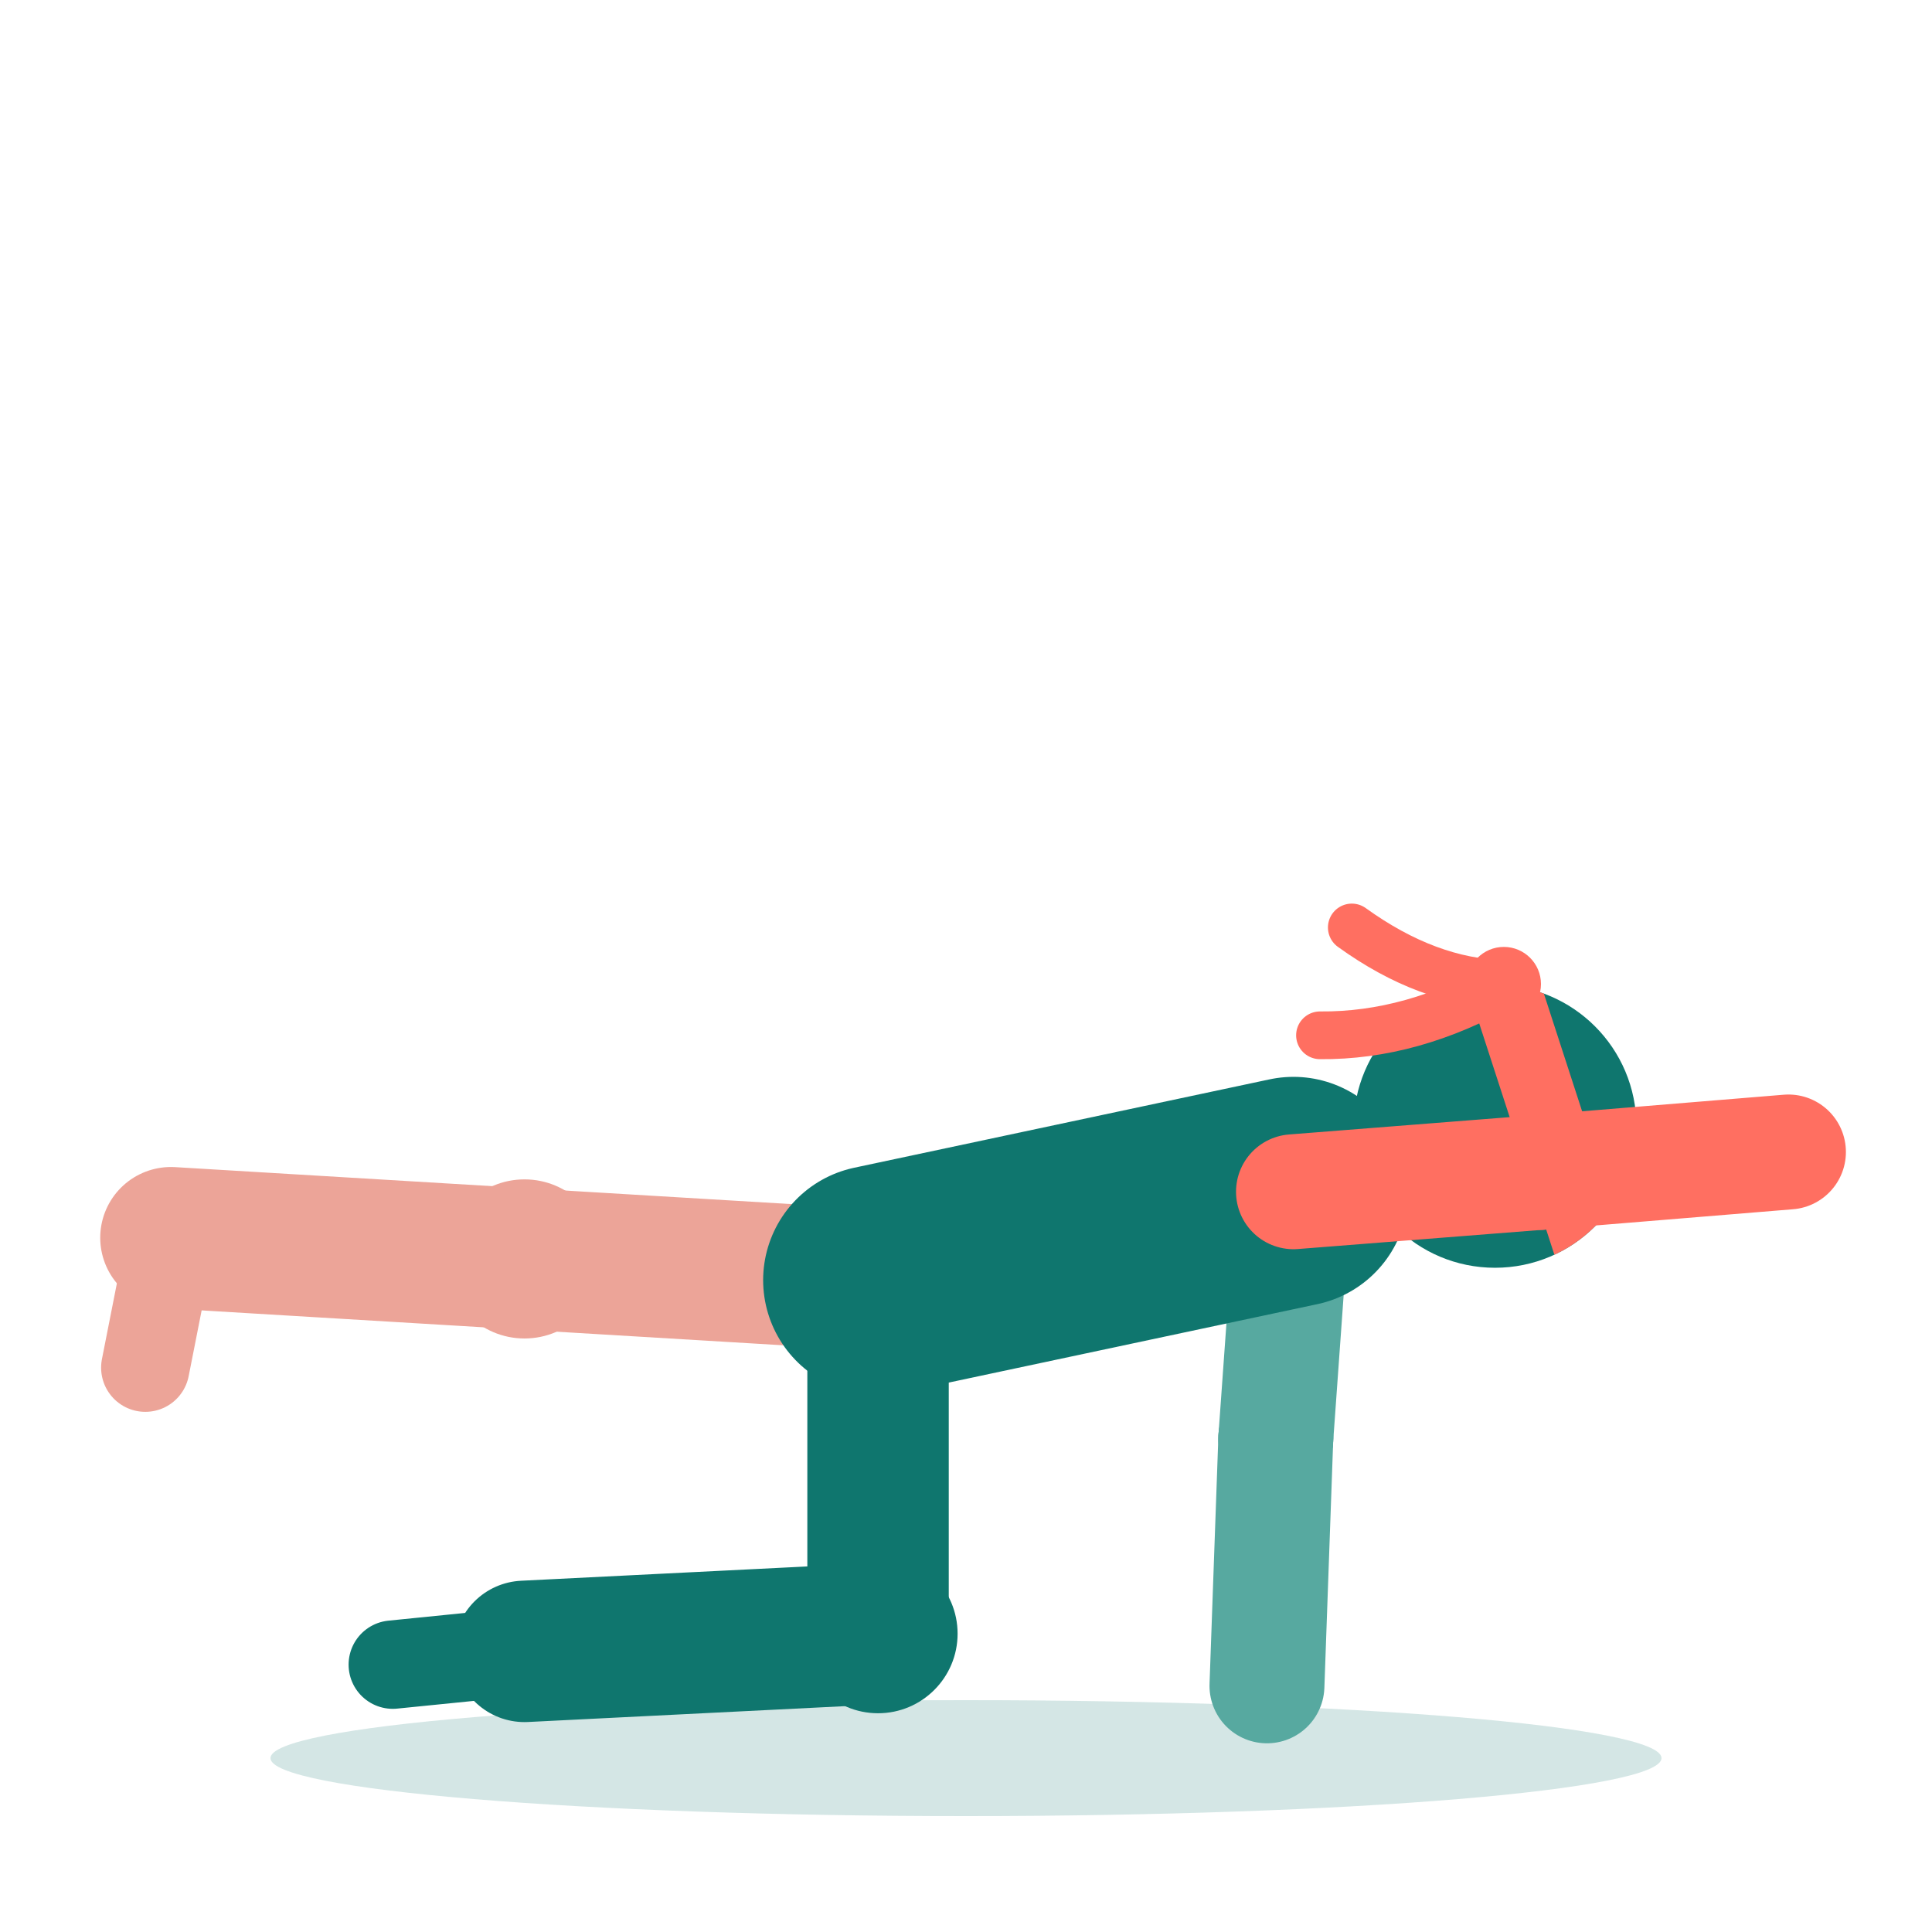
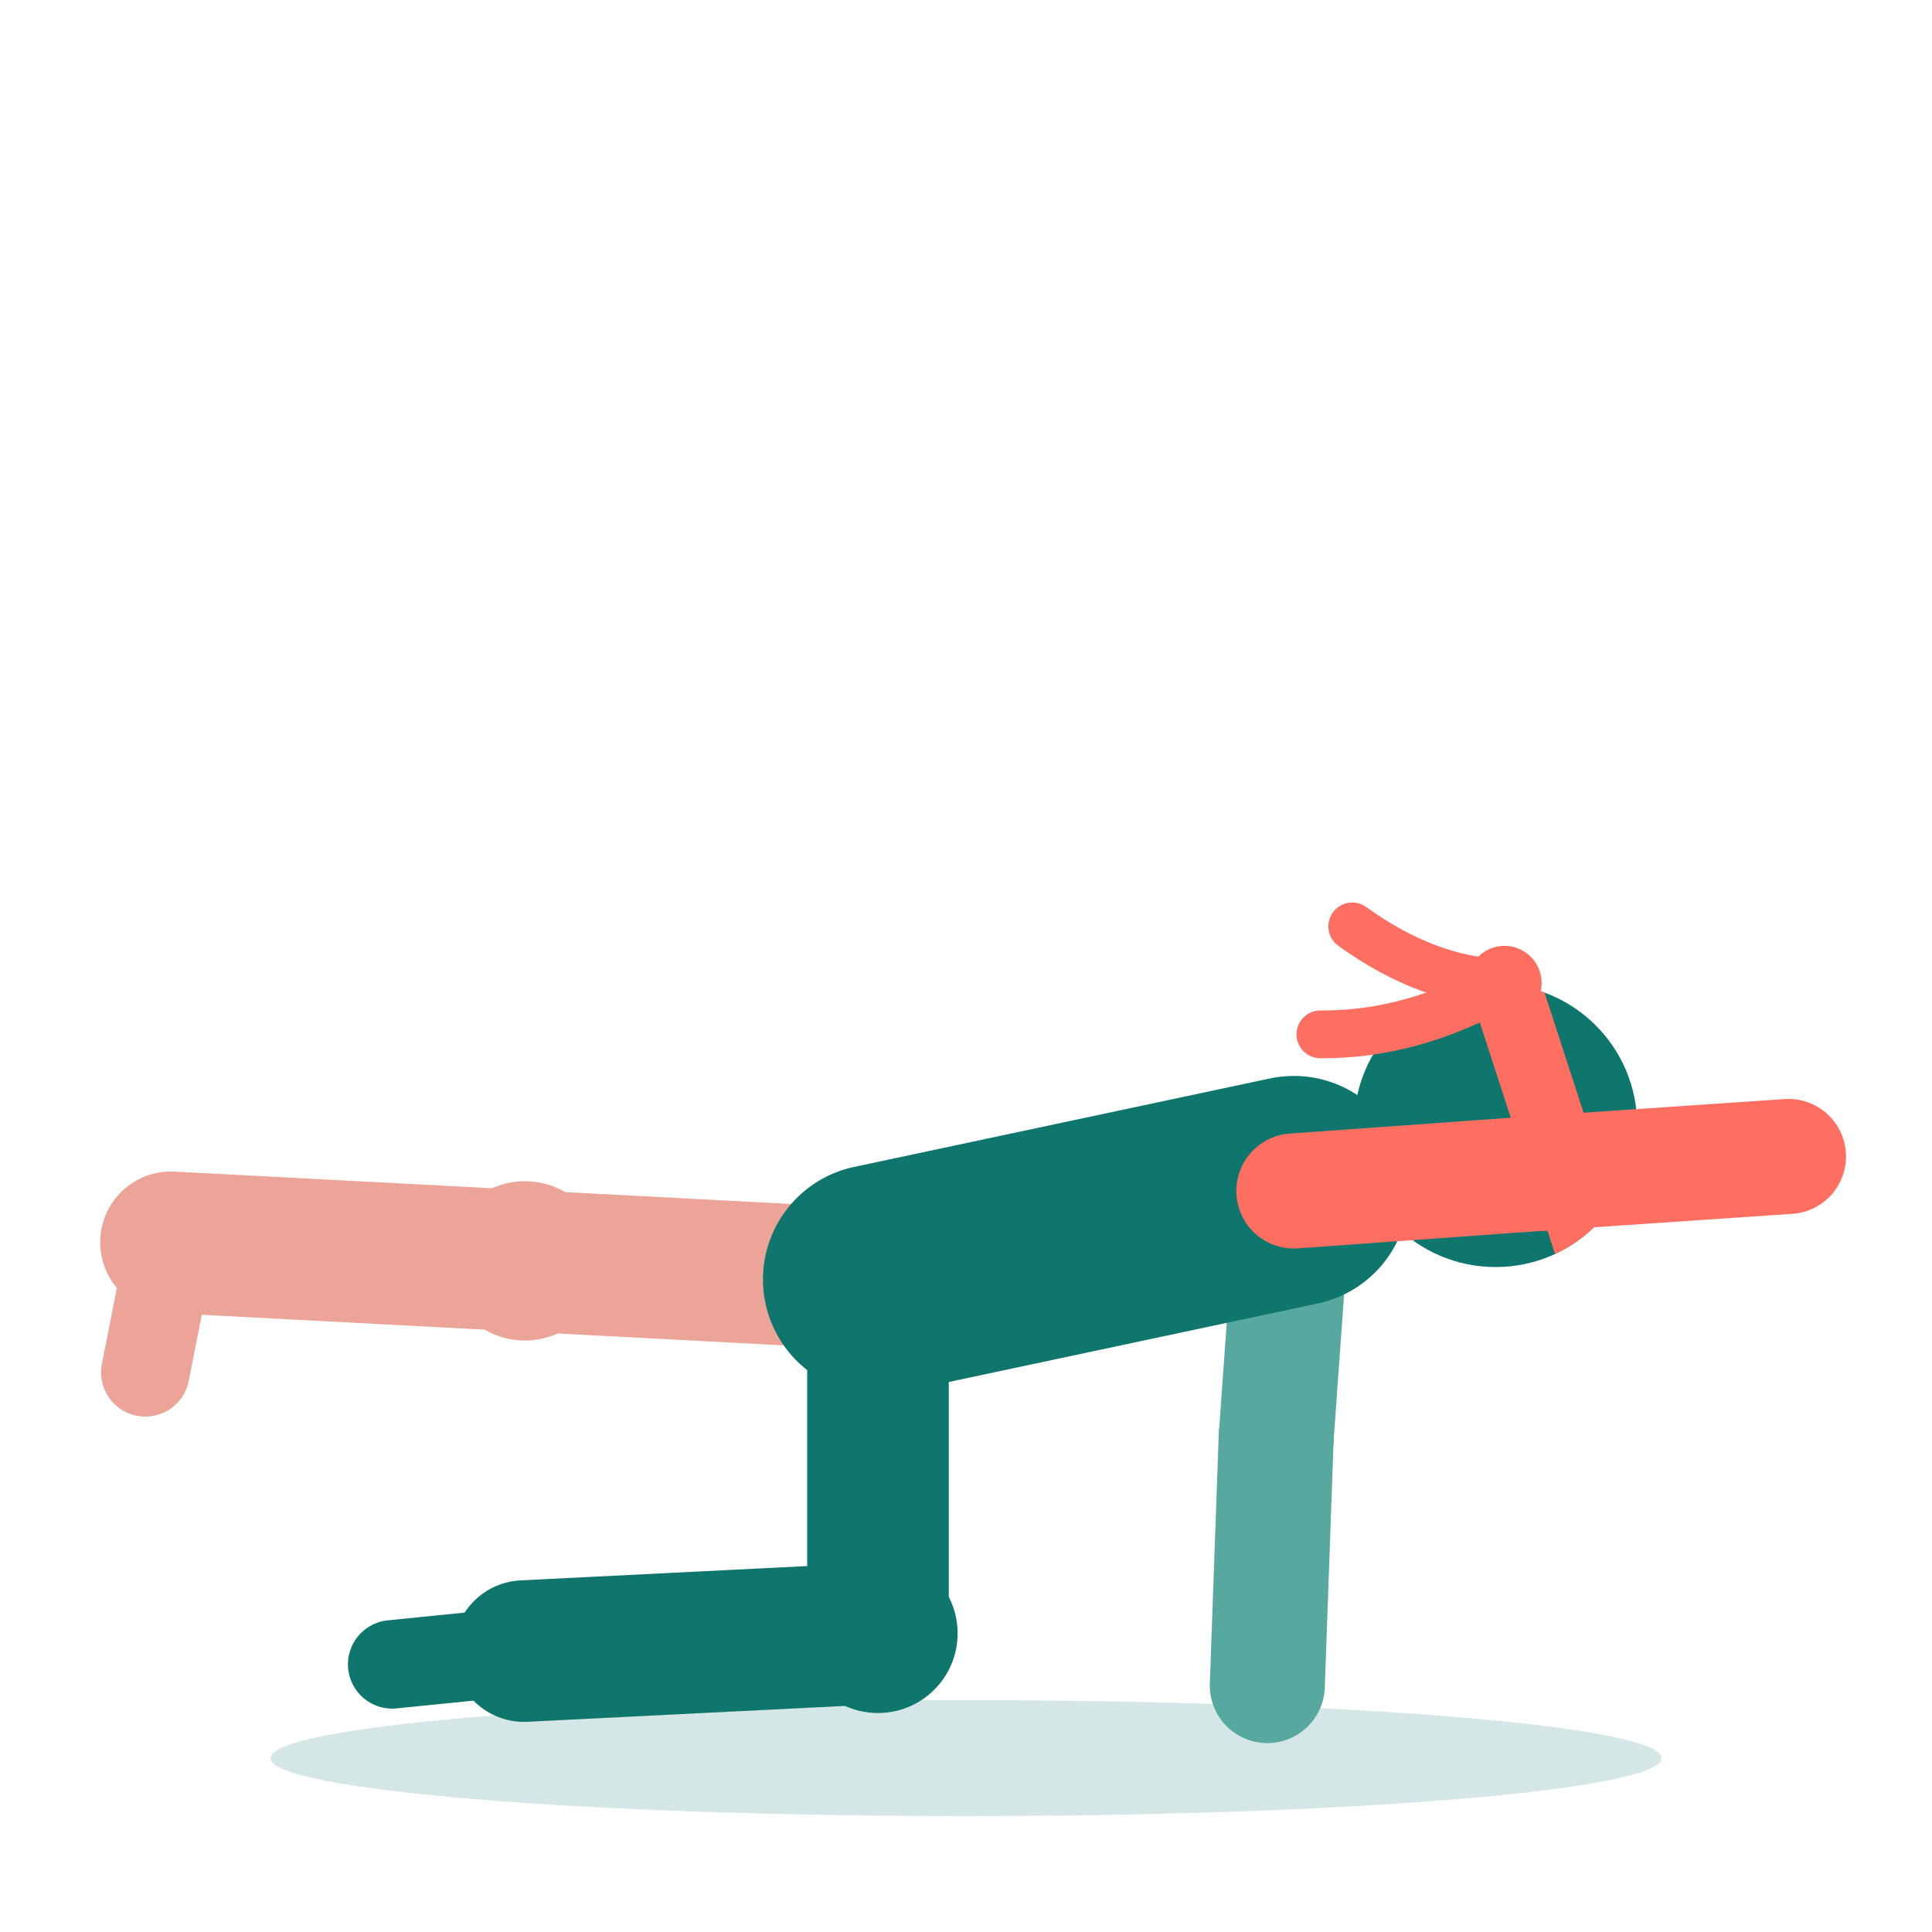
<svg xmlns="http://www.w3.org/2000/svg" viewBox="0 0 200 200" width="200" height="200">
  <ellipse cx="100" cy="182" rx="72" ry="6" fill="#0F766E" opacity="0.18" />
-   <g transform="translate(5.8 15.4) scale(0.915)">
-     <line x1="93.0" y1="128.0" x2="53.0" y2="125.6" stroke="#ECA498" stroke-width="16" stroke-linecap="round" />
-     <line x1="53.0" y1="125.6" x2="13.0" y2="123.2" stroke="#ECA498" stroke-width="16" stroke-linecap="round" />
-     <line x1="13.0" y1="123.2" x2="10.1" y2="137.9" stroke="#ECA498" stroke-width="10" stroke-linecap="round" />
-     <circle cx="53.0" cy="125.6" r="9" fill="#ECA498" />
+   <g transform="translate(5.7 15.2) scale(0.916)">
+     <line x1="93.0" y1="128.0" x2="53.1" y2="125.9" stroke="#ECA498" stroke-width="16" stroke-linecap="round" />
+     <line x1="53.1" y1="125.9" x2="13.1" y2="123.8" stroke="#ECA498" stroke-width="16" stroke-linecap="round" />
+     <line x1="13.1" y1="123.8" x2="10.2" y2="138.5" stroke="#ECA498" stroke-width="10" stroke-linecap="round" />
+     <circle cx="53.1" cy="125.9" r="9" fill="#ECA498" />
    <line x1="140.0" y1="118.0" x2="138.0" y2="145.9" stroke="#57A9A0" stroke-width="13" stroke-linecap="round" />
    <line x1="138.0" y1="145.9" x2="137.0" y2="173.9" stroke="#57A9A0" stroke-width="13" stroke-linecap="round" />
    <circle cx="138.0" cy="145.9" r="6.5" fill="#57A9A0" />
    <circle cx="137.0" cy="173.9" r="6" fill="#57A9A0" />
    <line x1="93.0" y1="128.0" x2="140.0" y2="118.0" stroke="#0F766E" stroke-width="26" stroke-linecap="round" />
    <circle cx="162.8" cy="110.6" r="16" fill="#0F766E" />
    <line x1="93.0" y1="128.0" x2="93.0" y2="168.0" stroke="#0F766E" stroke-width="16" stroke-linecap="round" />
    <line x1="93.0" y1="168.0" x2="53.0" y2="170.0" stroke="#0F766E" stroke-width="16" stroke-linecap="round" />
    <line x1="53.0" y1="170.0" x2="38.1" y2="171.5" stroke="#0F766E" stroke-width="10" stroke-linecap="round" />
    <circle cx="93.0" cy="168.0" r="9" fill="#0F766E" />
-     <line x1="140.0" y1="118.0" x2="168.0" y2="115.8" stroke="#FF6F61" stroke-width="13" stroke-linecap="round" />
-     <line x1="168.0" y1="115.8" x2="196.0" y2="113.5" stroke="#FF6F61" stroke-width="13" stroke-linecap="round" />
-     <circle cx="168.0" cy="115.8" r="6.5" fill="#FF6F61" />
-     <circle cx="196.0" cy="113.5" r="6" fill="#FF6F61" />
+     <line x1="140.0" y1="118.0" x2="167.9" y2="116.0" stroke="#FF6F61" stroke-width="13" stroke-linecap="round" />
+     <line x1="167.9" y1="116.0" x2="195.9" y2="114.1" stroke="#FF6F61" stroke-width="13" stroke-linecap="round" />
+     <circle cx="167.9" cy="116.0" r="6.5" fill="#FF6F61" />
+     <circle cx="195.9" cy="114.1" r="6" fill="#FF6F61" />
    <circle cx="93.0" cy="128.0" r="9" fill="#0F766E" />
    <clipPath id="hb">
      <circle cx="162.8" cy="110.6" r="16" />
    </clipPath>
    <g clip-path="url(#hb)">
      <rect x="145.8" y="100.7" width="34" height="8.0" fill="#FF6F61" transform="rotate(72.0 162.8 110.6)" />
    </g>
    <path d="M163.8,94.5 Q153.4,100.4 143.0,100.3" stroke="#FF6F61" stroke-width="5.4" stroke-linecap="round" fill="none" />
    <path d="M163.8,94.5 Q155.2,94.3 146.6,88.1" stroke="#FF6F61" stroke-width="5.4" stroke-linecap="round" fill="none" />
    <circle cx="163.8" cy="94.5" r="4.2" fill="#FF6F61" />
  </g>
</svg>
